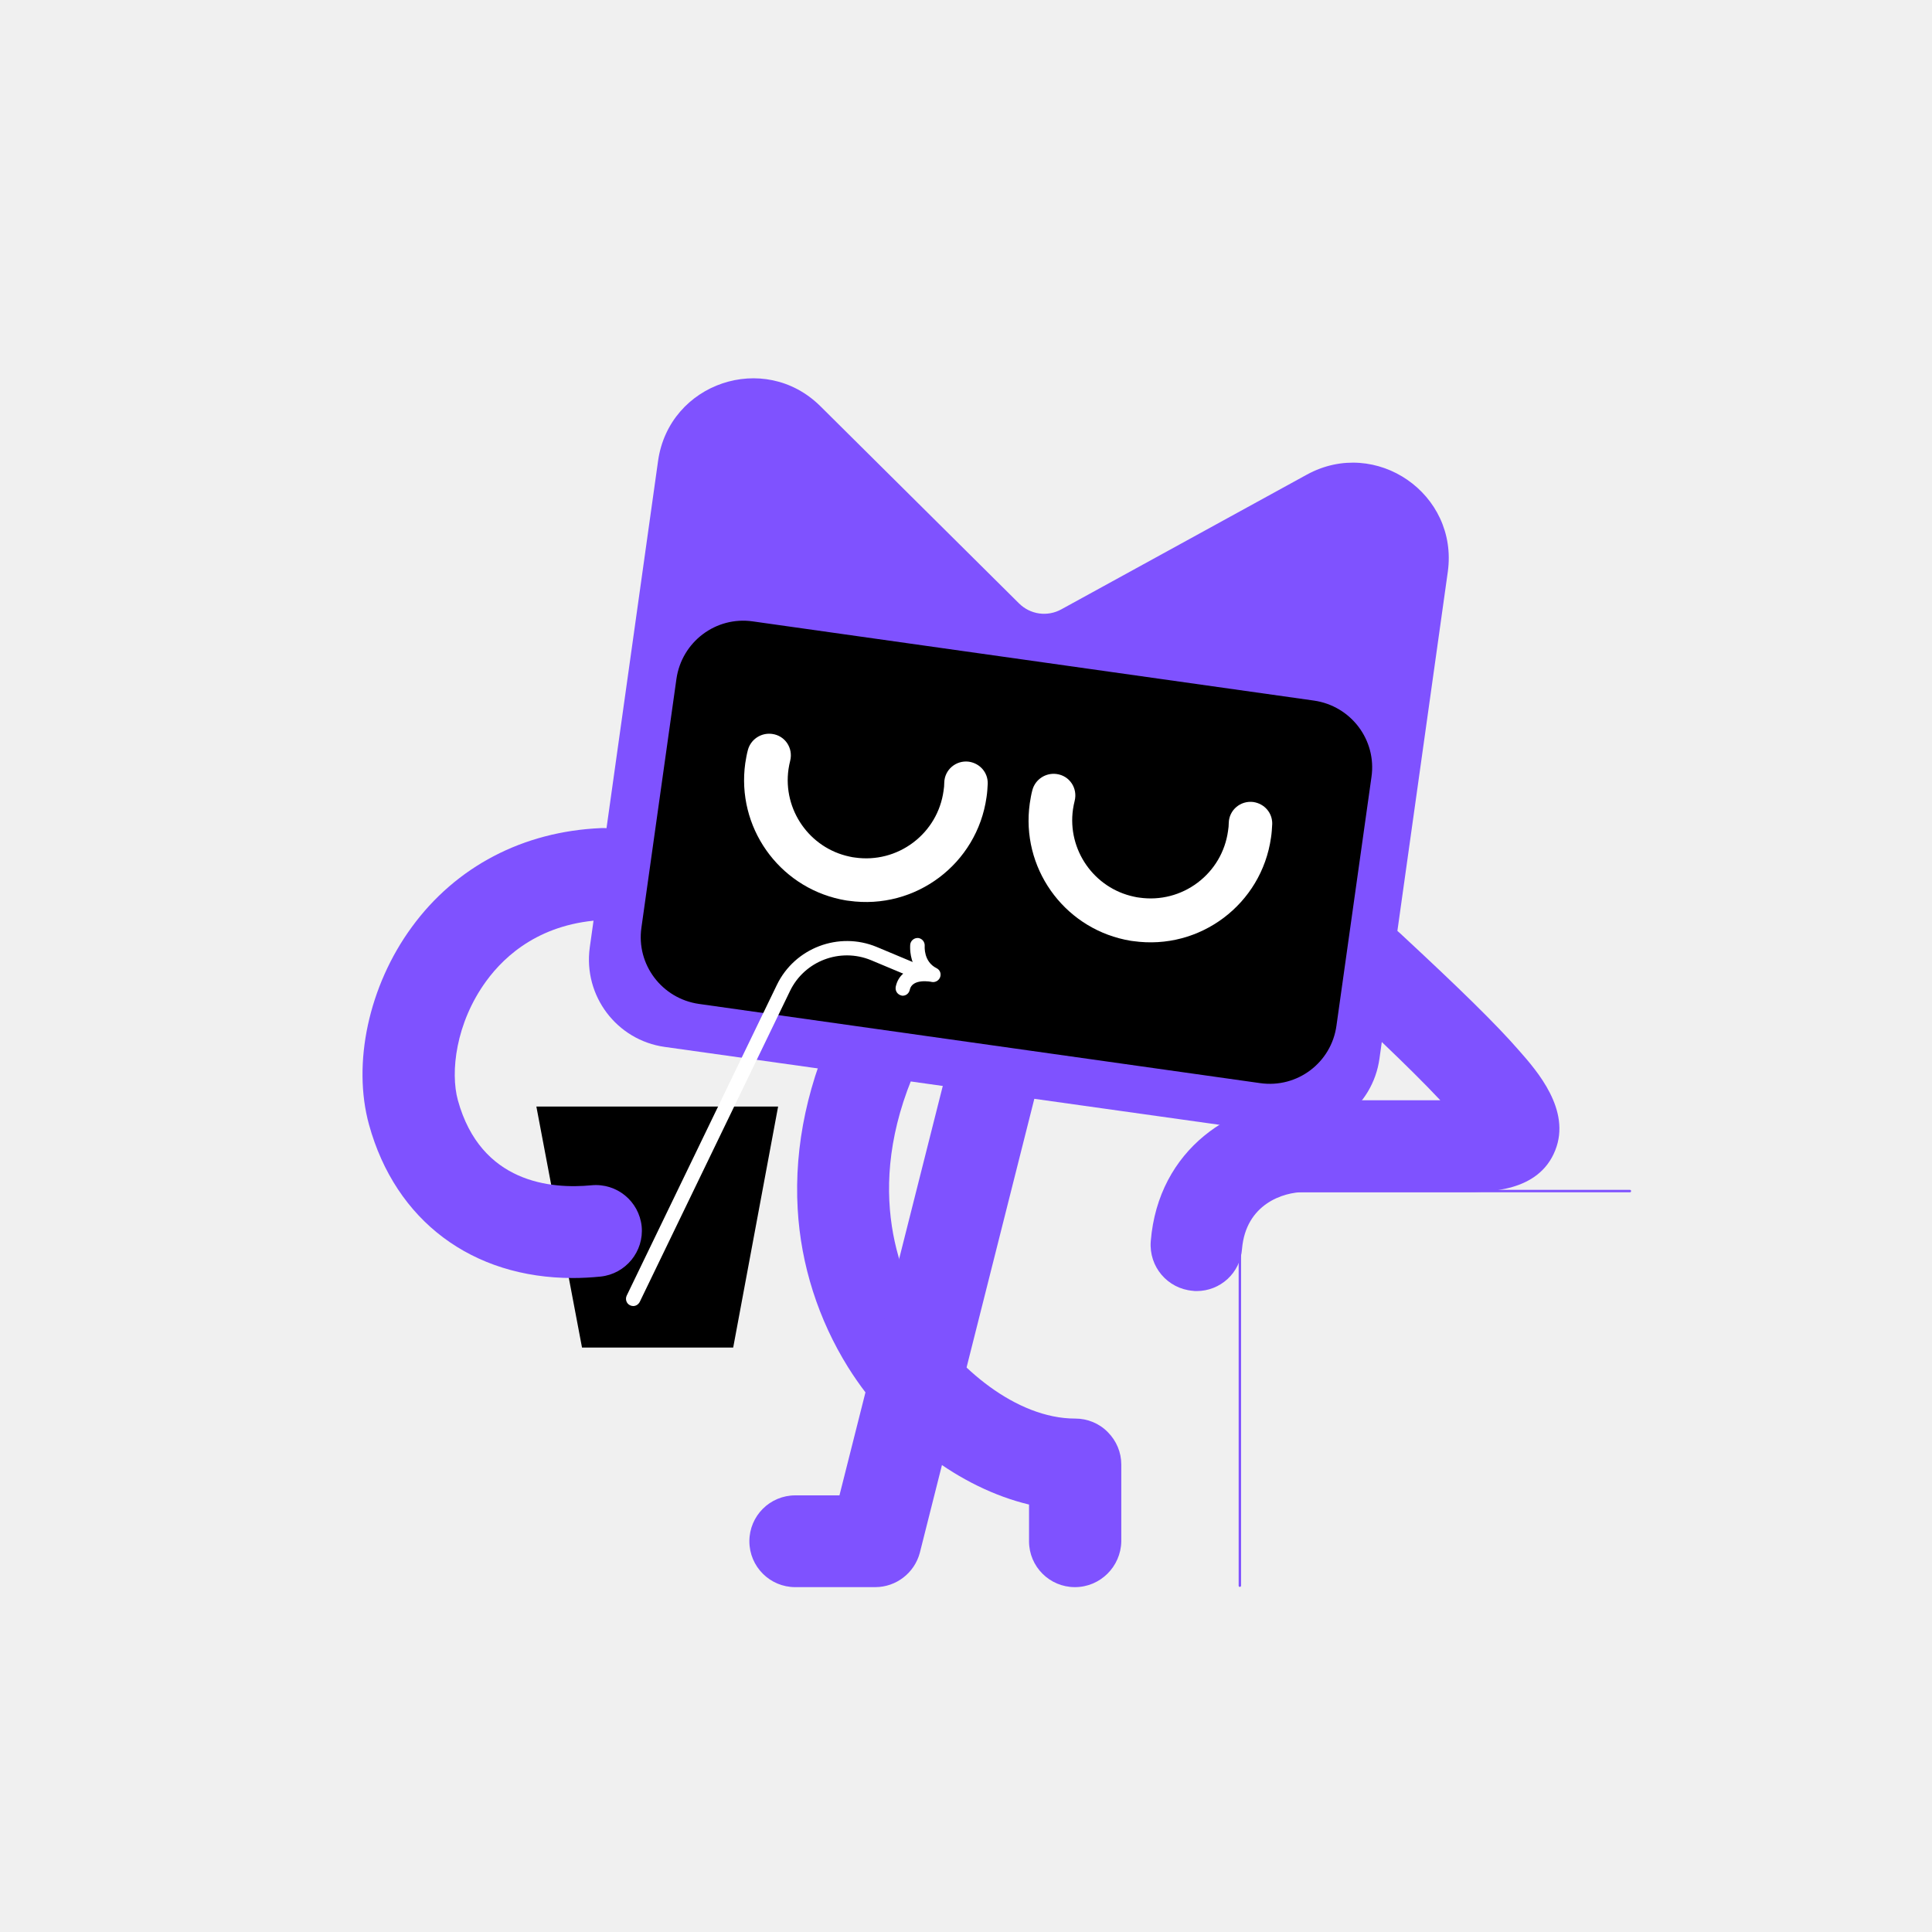
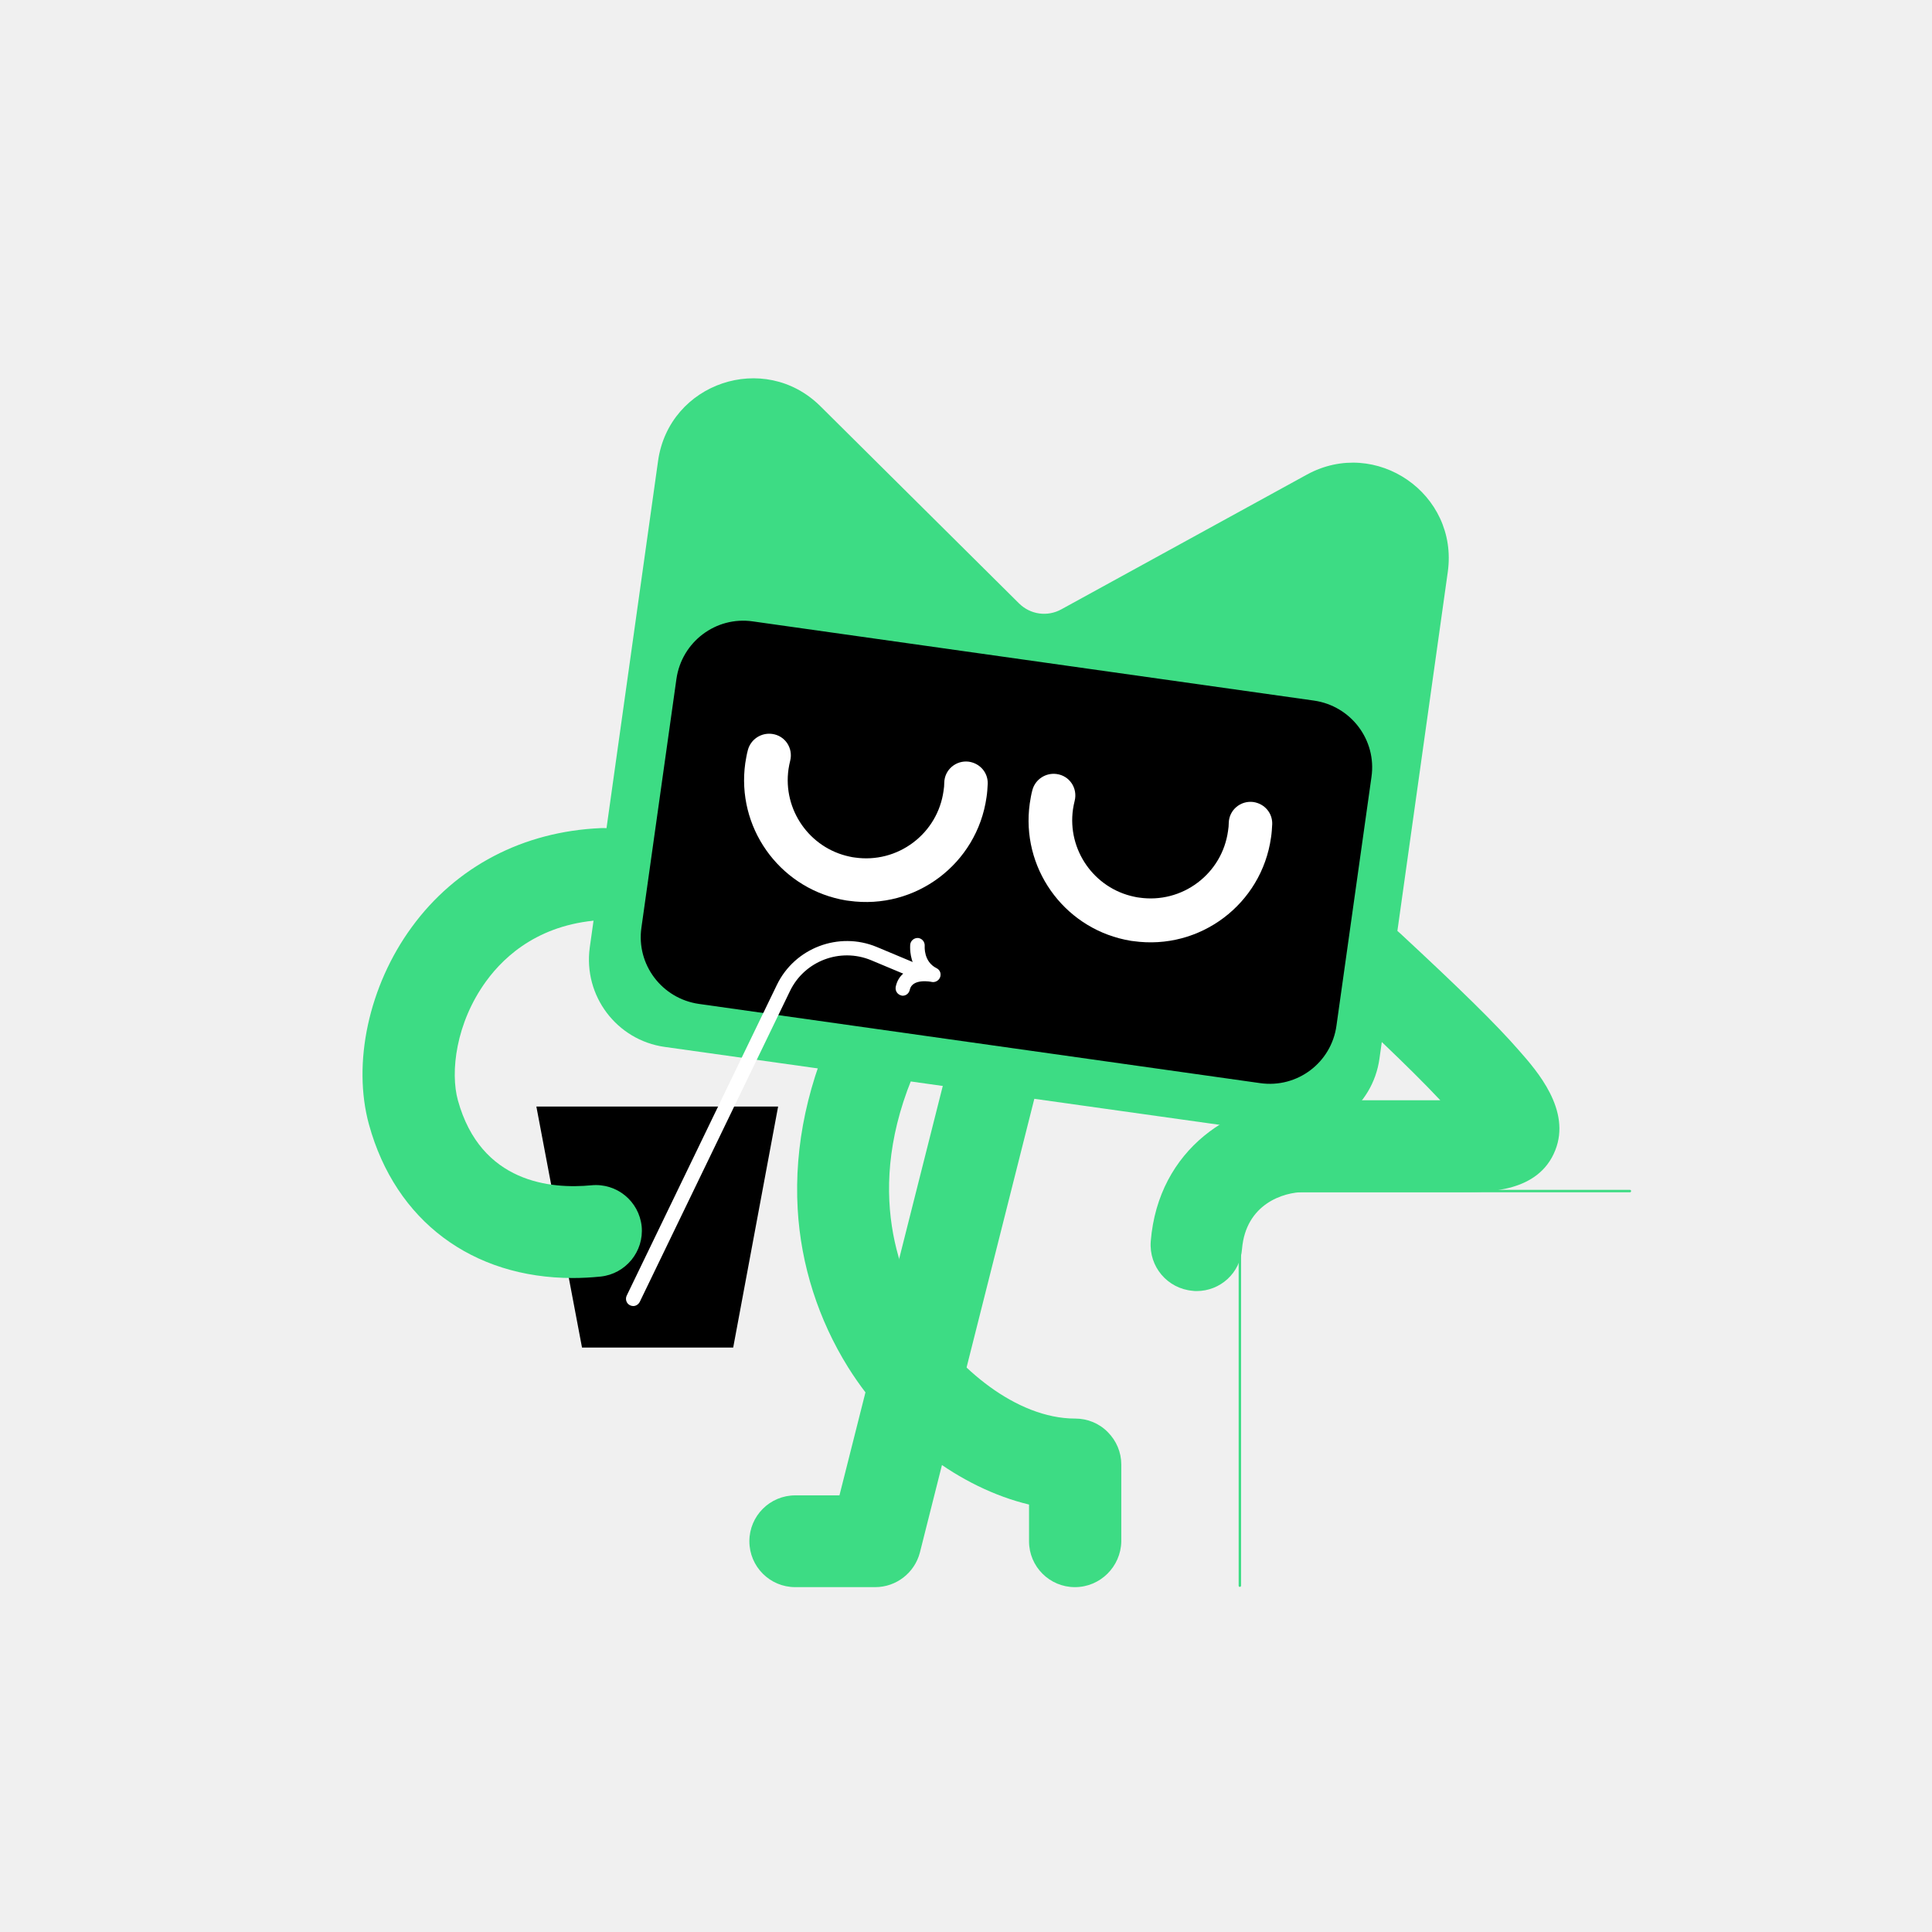
<svg xmlns="http://www.w3.org/2000/svg" version="1.1" id="Layer_1" x="0px" y="0px" viewBox="0 0 800 800" style="enable-background:new 0 0 800 800;" xml:space="preserve">
  <style type="text/css">
- 	.st0{fill:#7F52FF;}
+ 	.st0{fill:#3DDC84;}
	.st1{fill:#FFFFFF;}
	.st2{fill:#FE2857;}
</style>
  <g>
    <g>
      <path class="st0" d="M495.5,534.6c-0.5,0-1,0-1.6-0.1c-10.5-0.9-18.2-10-17.4-20.5c3.1-38.4,34.4-58.4,63.6-58.4h56.3    c-13.3-14.2-33.9-33.3-42.5-41.2c-7.7-7.1-8.2-19.2-1-26.9c7.1-7.7,19.2-8.2,26.9-1c25,23.2,39.8,37.7,49.2,48.5    c7.6,8.6,21.6,24.7,15,41.3c-6.9,17.5-27.9,17.3-38,17.3h-65.9c-8.8,0-24.2,5-25.8,23.5C513.6,527.1,505.3,534.6,495.5,534.6z" />
    </g>
    <g>
      <path class="st0" d="M445.1,657.2c-10.5,0-19-8.5-19-19V623c-28.4-6.8-56.8-27.9-74.9-56.8c-12.3-19.7-19.6-42.4-20.9-65.6    c-1.5-26.4,4.3-53.2,17.2-79.8c4.6-9.4,16-13.4,25.4-8.8c9.4,4.6,13.4,16,8.8,25.4c-25.2,51.9-9.7,90.3,1.8,108.7    c12.5,19.9,37.1,41.3,61.7,41.3c0,0,0,0,0.1,0c5,0,9.9,2,13.4,5.6c3.6,3.6,5.6,8.4,5.6,13.4v31.9    C464.1,648.7,455.6,657.2,445.1,657.2z" />
    </g>
    <g>
      <path class="st0" d="M362.4,657.2h-33.1c-10.5,0-19-8.5-19-19s8.5-19,19-19h18.3l47.9-189.8c2.6-10.2,12.9-16.3,23.1-13.8    s16.3,12.9,13.8,23.1l-51.5,204.2C378.7,651.3,371.1,657.2,362.4,657.2z" />
    </g>
    <g>
      <polygon points="222.1,458.2 241,558 303.6,558 322.2,458.2   " />
    </g>
    <g>
      <path class="st0" d="M237.2,529.2c-41.6,0-73.4-23.6-84.4-63.5c-7-25.4-0.1-57.5,17.7-81.8c18.3-25.1,46.1-39.6,78.3-41    c10.5-0.5,19.3,7.7,19.8,18.2s-7.7,19.3-18.2,19.8c-26.1,1.1-41.1,14.4-49.1,25.4c-12.6,17.3-14.9,37.7-11.7,49.3    c9.5,34.4,38.7,36.8,55.3,35.2c10.5-1,19.7,6.6,20.8,17c1,10.4-6.6,19.7-17,20.8C244.7,529,240.9,529.2,237.2,529.2z" />
    </g>
    <g>
      <g>
        <g>
          <g>
            <path class="st0" d="M275.2,433.5l255,35.8c19.9,2.8,38.2-11,41-30.9l28.3-201.6c4.5-32.3-29.7-55.9-58.3-40.3l-101.7,55.8       c-5.8,3.2-12.9,2.2-17.6-2.5l-82.2-81.6c-23.2-23-62.6-9.7-67.2,22.6l-28.3,201.6C241.5,412.4,255.4,430.7,275.2,433.5z" />
          </g>
          <g>
            <g>
              <path d="M521.8,448.5l-232.4-32.8c-15.3-2.2-26-16.3-23.8-31.6l14.5-103c2.2-15.3,16.3-26,31.6-23.8l232.4,32.8        c15.3,2.2,26,16.3,23.8,31.6l-14.5,103C551.3,440,537.2,450.7,521.8,448.5z" />
            </g>
          </g>
        </g>
      </g>
      <g>
        <g>
          <path class="st1" d="M508.5,344.1c-1.2,8.6-5.7,16.2-12.6,21.4c-6.9,5.2-15.5,7.4-24,6.2c-0.8-0.1-1.5-0.2-2.3-0.4c0,0,0,0,0,0      c-16.6-3.5-27.7-19.4-25.3-36.2c0.2-1.2,0.4-2.4,0.7-3.5c1.3-5.2-2.1-10.4-7.5-11.1h0c-4.5-0.6-8.8,2.2-10,6.6      c-0.5,1.8-0.8,3.7-1.1,5.6c-3.7,26.4,13.7,50.9,39.4,56.4c1.2,0.2,2.3,0.5,3.5,0.6c27.6,3.9,53.1-15.3,57-42.9      c0.3-1.9,0.4-3.8,0.5-5.6c0.1-4.6-3.2-8.4-7.8-9.1l0,0c-5.3-0.7-10.1,3.3-10.2,8.7C508.8,341.7,508.7,342.9,508.5,344.1z" />
        </g>
        <g>
          <path class="st1" d="M390.7,327.5c-1.2,8.6-5.7,16.2-12.6,21.4c-6.9,5.2-15.5,7.4-24,6.2c-0.8-0.1-1.5-0.2-2.3-0.4c0,0,0,0,0,0      c-16.6-3.5-27.7-19.4-25.3-36.2c0.2-1.2,0.4-2.4,0.7-3.5c1.3-5.2-2.1-10.4-7.5-11.1h0c-4.5-0.6-8.8,2.2-10,6.6      c-0.5,1.8-0.8,3.7-1.1,5.5c-3.7,26.4,13.7,50.9,39.4,56.4c1.2,0.2,2.3,0.5,3.5,0.6c27.6,3.9,53.1-15.3,57-42.9      c0.3-1.9,0.4-3.8,0.5-5.6c0.1-4.6-3.2-8.4-7.8-9.1h0c-5.3-0.7-10.1,3.3-10.2,8.7C391,325.1,390.9,326.3,390.7,327.5z" />
        </g>
      </g>
    </g>
    <g>
      <path class="st0" d="M513.4,657.1c-0.3,0-0.5-0.2-0.5-0.5V493.2c0-0.3,0.2-0.5,0.5-0.5h161.5c0.3,0,0.5,0.2,0.5,0.5    s-0.2,0.5-0.5,0.5h-161v162.9C513.9,656.8,513.7,657.1,513.4,657.1z" />
    </g>
    <g>
      <path class="st1" d="M373.8,412.3c-0.2,0-0.4,0-0.6-0.1c-1.6-0.4-2.6-1.9-2.3-3.6c1-4.8,4.5-7,8.1-7.9c-2.6-4.5-2.1-9.3-2.1-9.6    c0.2-1.6,1.6-2.8,3.3-2.7c1.6,0.2,2.8,1.6,2.7,3.3c0,0.3-0.5,6.5,4.9,9.2c1.4,0.7,2,2.2,1.5,3.7c-0.5,1.4-2,2.3-3.5,2    c-0.3-0.1-8.1-1.6-9.1,3.3C376.4,411.3,375.2,412.3,373.8,412.3z" />
    </g>
    <g>
      <path class="st1" d="M262.2,540.8c-0.4,0-0.9-0.1-1.3-0.3c-1.5-0.7-2.1-2.5-1.4-4l62.2-128.7c7.4-15.3,25.6-22.2,41.3-15.7l16,6.7    c1.5,0.6,2.3,2.4,1.6,3.9s-2.4,2.3-3.9,1.6l-16-6.7c-12.8-5.3-27.6,0.3-33.6,12.8l-62.2,128.7    C264.3,540.2,263.3,540.8,262.2,540.8z" />
    </g>
  </g>
</svg>
